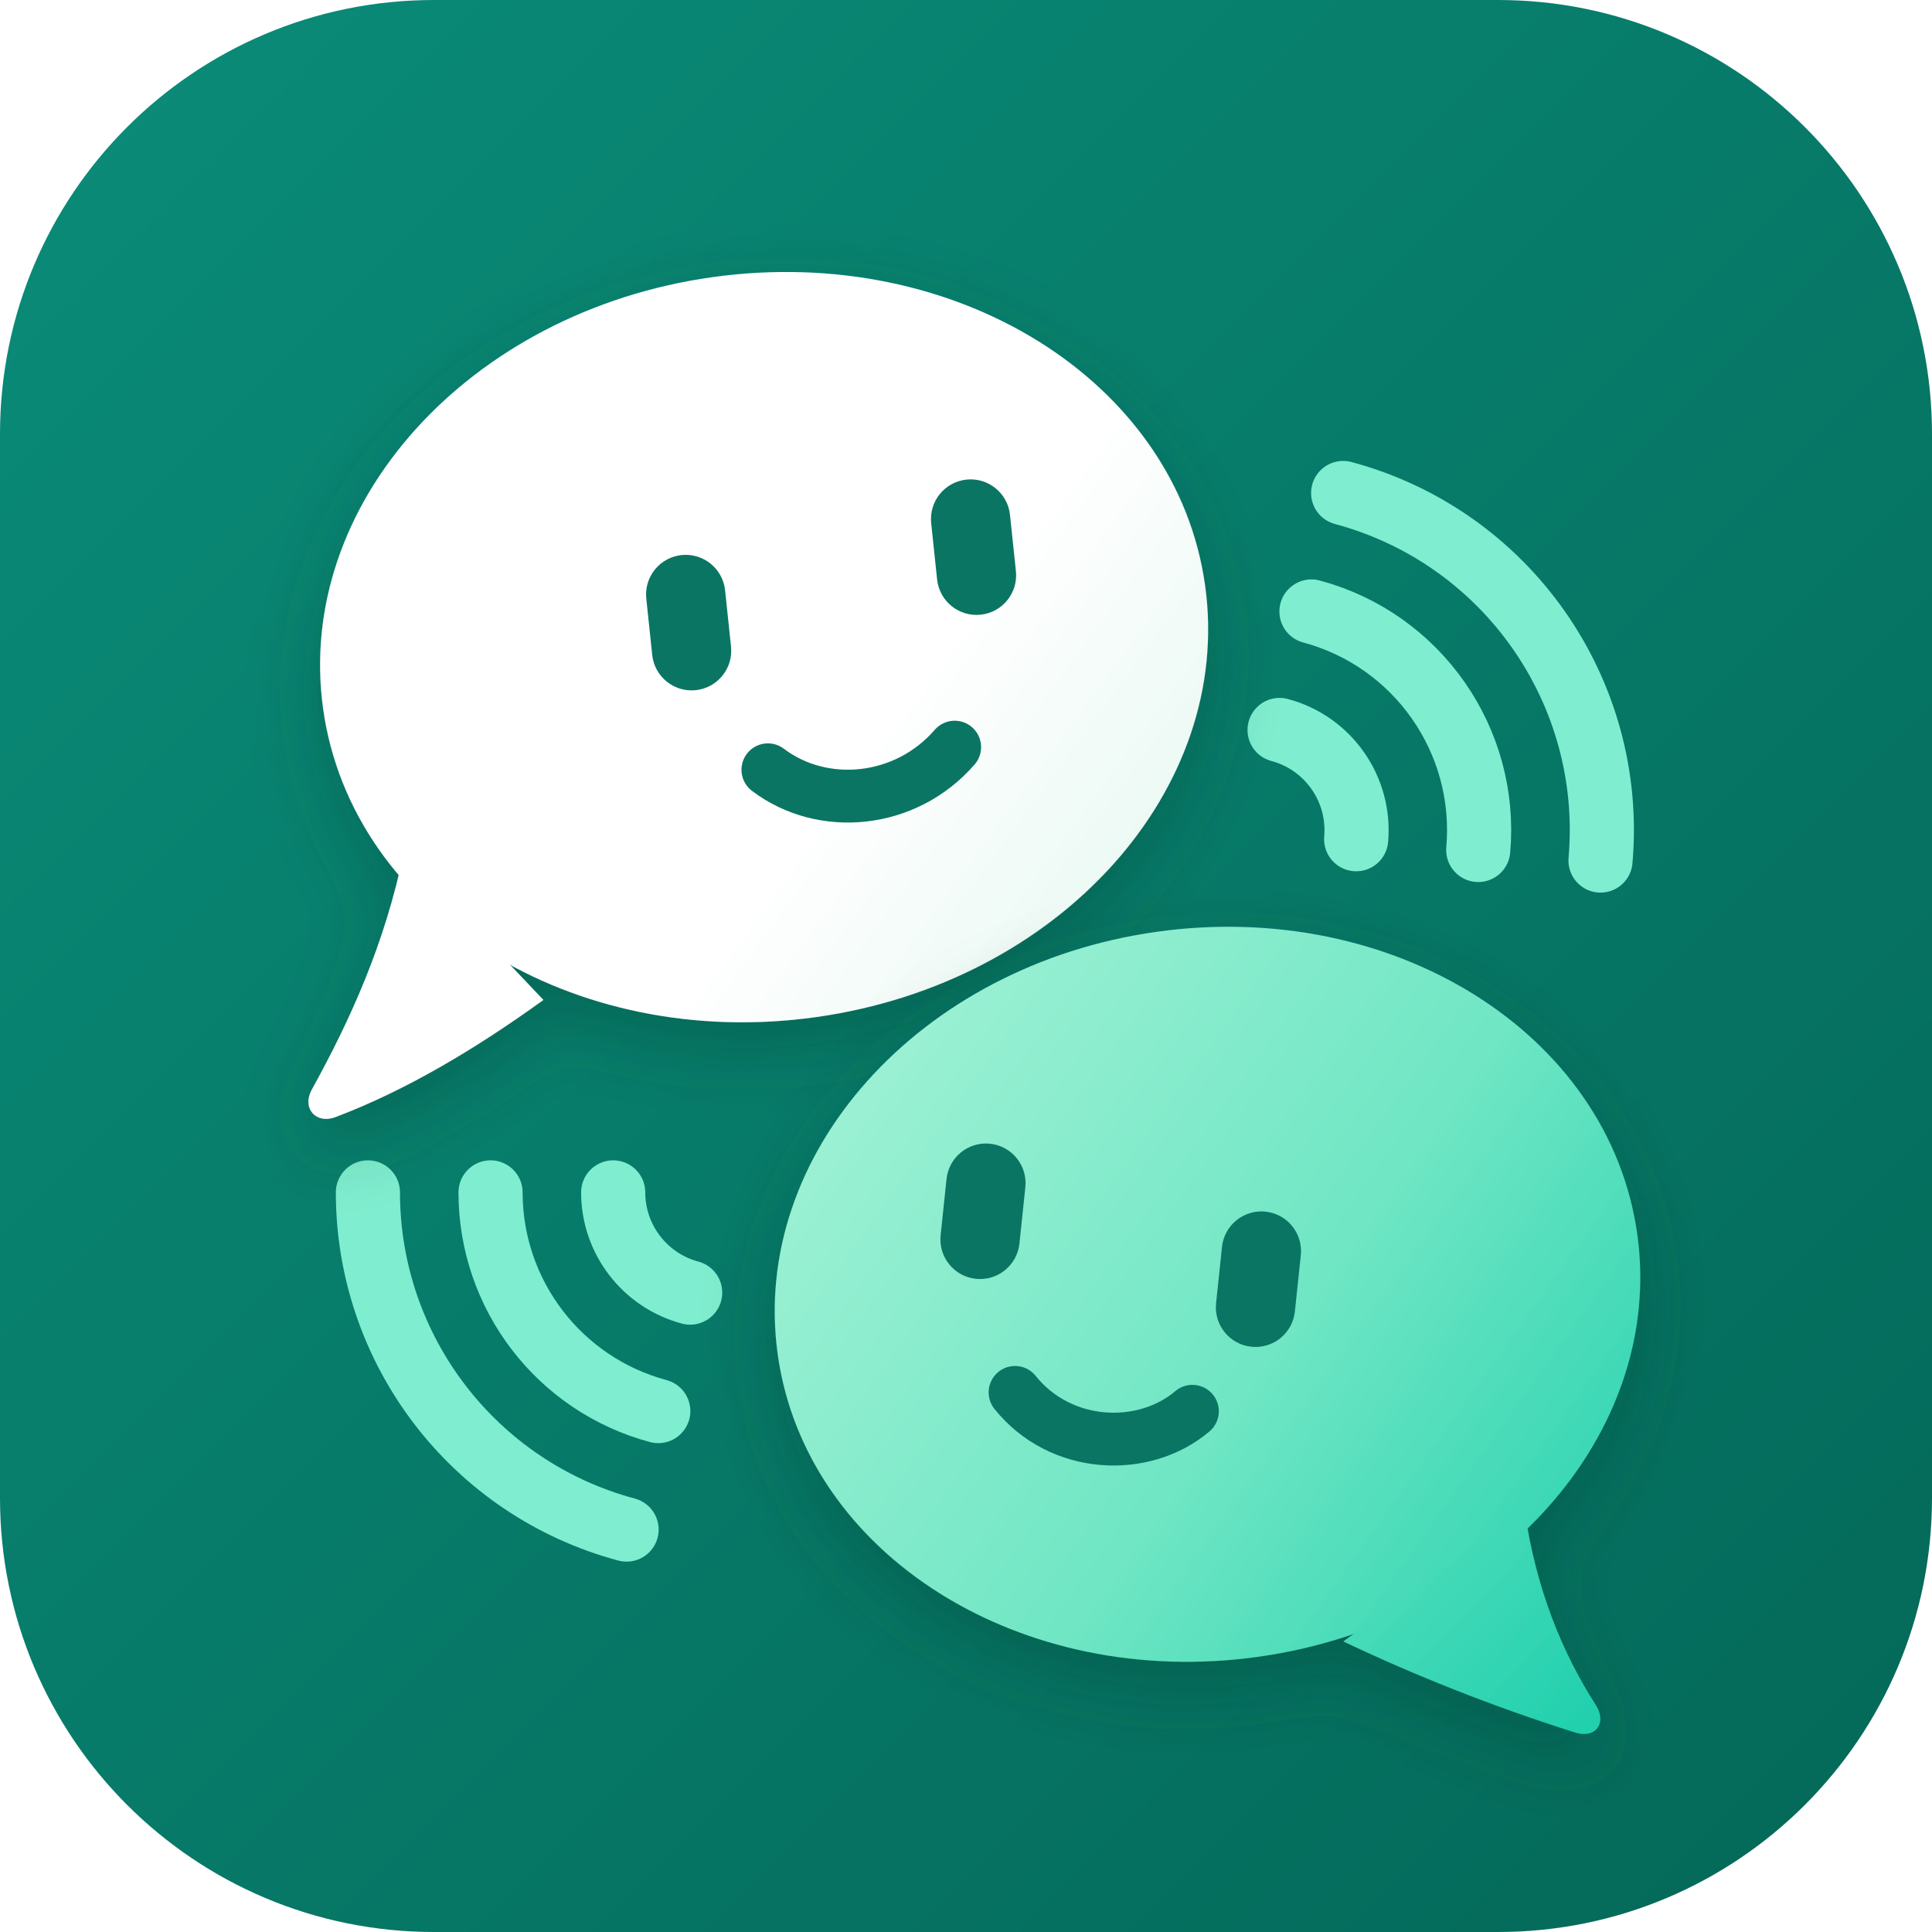
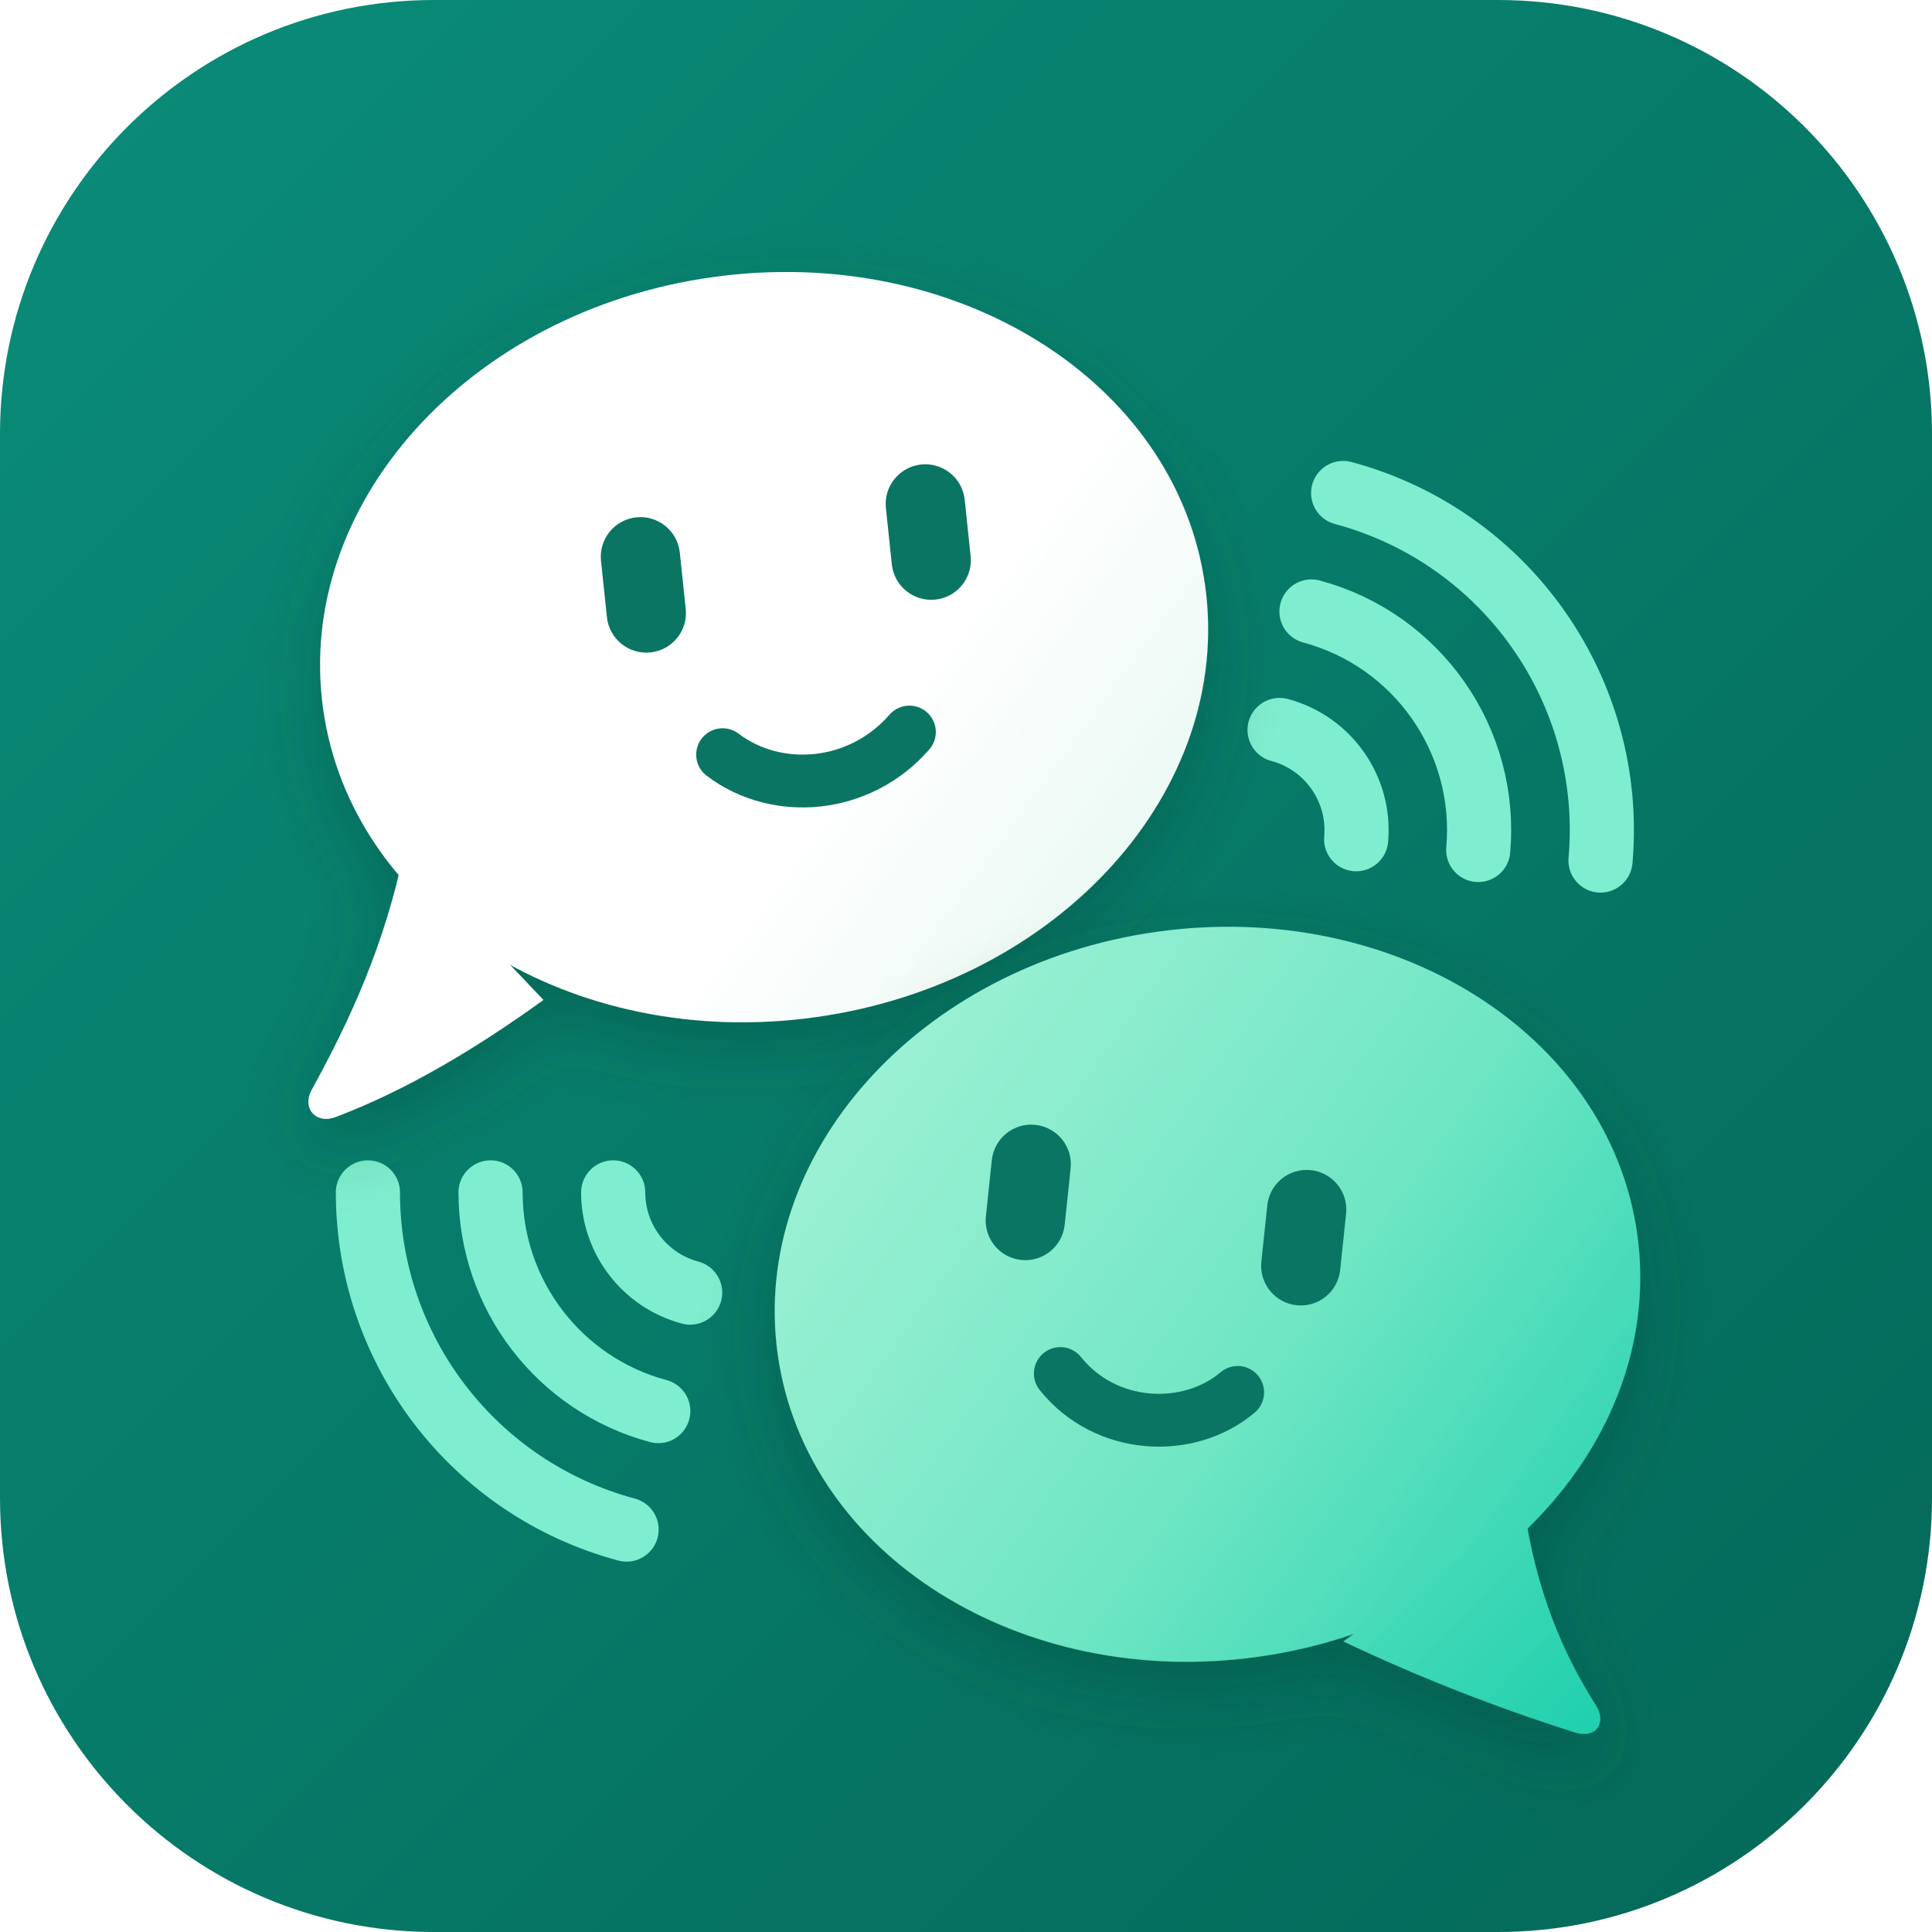
<svg xmlns="http://www.w3.org/2000/svg" viewBox="0 0 1024 1024" width="1024" height="1024">
  <defs>
    <linearGradient id="tile" x1="0" y1="0" x2="1024" y2="1024" gradientUnits="userSpaceOnUse">
      <stop offset="0" stop-color="#0A8C79" />
      <stop offset="1" stop-color="#046858" />
    </linearGradient>
    <linearGradient id="bubbleWhite" x1="200" y1="150" x2="620" y2="560" gradientUnits="userSpaceOnUse">
      <stop offset="0" stop-color="#FFFFFF" />
      <stop offset="0.6" stop-color="#FFFFFF" />
      <stop offset="1" stop-color="#E2F6EE" />
    </linearGradient>
    <linearGradient id="bubbleMint" x1="430" y1="500" x2="860" y2="910" gradientUnits="userSpaceOnUse">
      <stop offset="0" stop-color="#A6F3D7" />
      <stop offset="0.55" stop-color="#6FE6C4" />
      <stop offset="1" stop-color="#1ECFAD" />
    </linearGradient>
    <filter id="lift" x="-20%" y="-20%" width="140%" height="140%">
      <feDropShadow dx="0" dy="14" stdDeviation="18" flood-color="#023F35" flood-opacity="0.35" />
    </filter>
  </defs>
  <rect width="1024" height="1024" rx="230" fill="url(#tile)" />
  <g fill="none" stroke="#7FEDCF" stroke-width="34" stroke-linecap="round">
    <path d="M678.2 386.9 A55 55 0 0 1 718.8 444.8" />
    <path d="M695.1 324.1 A120 120 0 0 1 783.5 450.5" />
    <path d="M711.9 261.3 A185 185 0 0 1 848.3 456.1" />
  </g>
  <g fill="none" stroke="#7FEDCF" stroke-width="34" stroke-linecap="round">
    <path d="M365.8 685.1 A55 55 0 0 1 325.0 632.0" />
    <path d="M348.9 747.9 A120 120 0 0 1 260.0 632.0" />
    <path d="M332.1 810.7 A185 185 0 0 1 195.0 632.0" />
  </g>
  <g filter="url(#lift)" fill="url(#bubbleWhite)">
    <ellipse cx="405" cy="343" rx="236" ry="198" transform="rotate(-8 405 343)" />
    <path d="M214 452 C204 500 186 540 165 578 C160 588 168 596 178 592 C215 578 252 556 288 530 Z" />
  </g>
-   <g fill="#0B7563">
-     <rect x="344" y="294" width="42" height="72" rx="21" transform="rotate(-6 365 330)" />
-     <rect x="495" y="254" width="42" height="72" rx="21" transform="rotate(-6 516 290)" />
+   <g transform="translate(-24 -8)">
+     <g fill="#0B7563">
+       <rect x="344" y="282" width="42" height="72" rx="21" transform="rotate(-6 365 318)" />
+       <rect x="495" y="254" width="42" height="72" rx="21" transform="rotate(-6 516 290)" />
+     </g>
+     <path d="M407 408 C436 430 480 426 506 396" fill="none" stroke="#0B7563" stroke-width="28" stroke-linecap="round" />
  </g>
-   <path d="M407 408 C436 430 480 426 506 396" fill="none" stroke="#0B7563" stroke-width="28" stroke-linecap="round" />
  <g filter="url(#lift)" fill="url(#bubbleMint)">
    <ellipse cx="640" cy="686" rx="230" ry="194" transform="rotate(-8 640 686)" />
    <path d="M808 800 C814 842 828 876 846 904 C852 914 845 922 834 918 C790 904 750 888 712 870 Z" />
  </g>
-   <g fill="#0B7563">
-     <rect x="500" y="606" width="42" height="72" rx="21" transform="rotate(6 521 642)" />
-     <rect x="646" y="642" width="42" height="72" rx="21" transform="rotate(6 667 678)" />
+   <g transform="translate(24 -10)">
+     <g fill="#0B7563">
+       <rect x="500" y="606" width="42" height="72" rx="21" transform="rotate(6 521 642)" />
+       <rect x="646" y="630" width="42" height="72" rx="21" transform="rotate(6 667 666)" />
+     </g>
+     <path d="M538 738 C562 768 606 770 632 748" fill="none" stroke="#0B7563" stroke-width="28" stroke-linecap="round" />
  </g>
-   <path d="M538 738 C562 768 606 770 632 748" fill="none" stroke="#0B7563" stroke-width="28" stroke-linecap="round" />
</svg>
